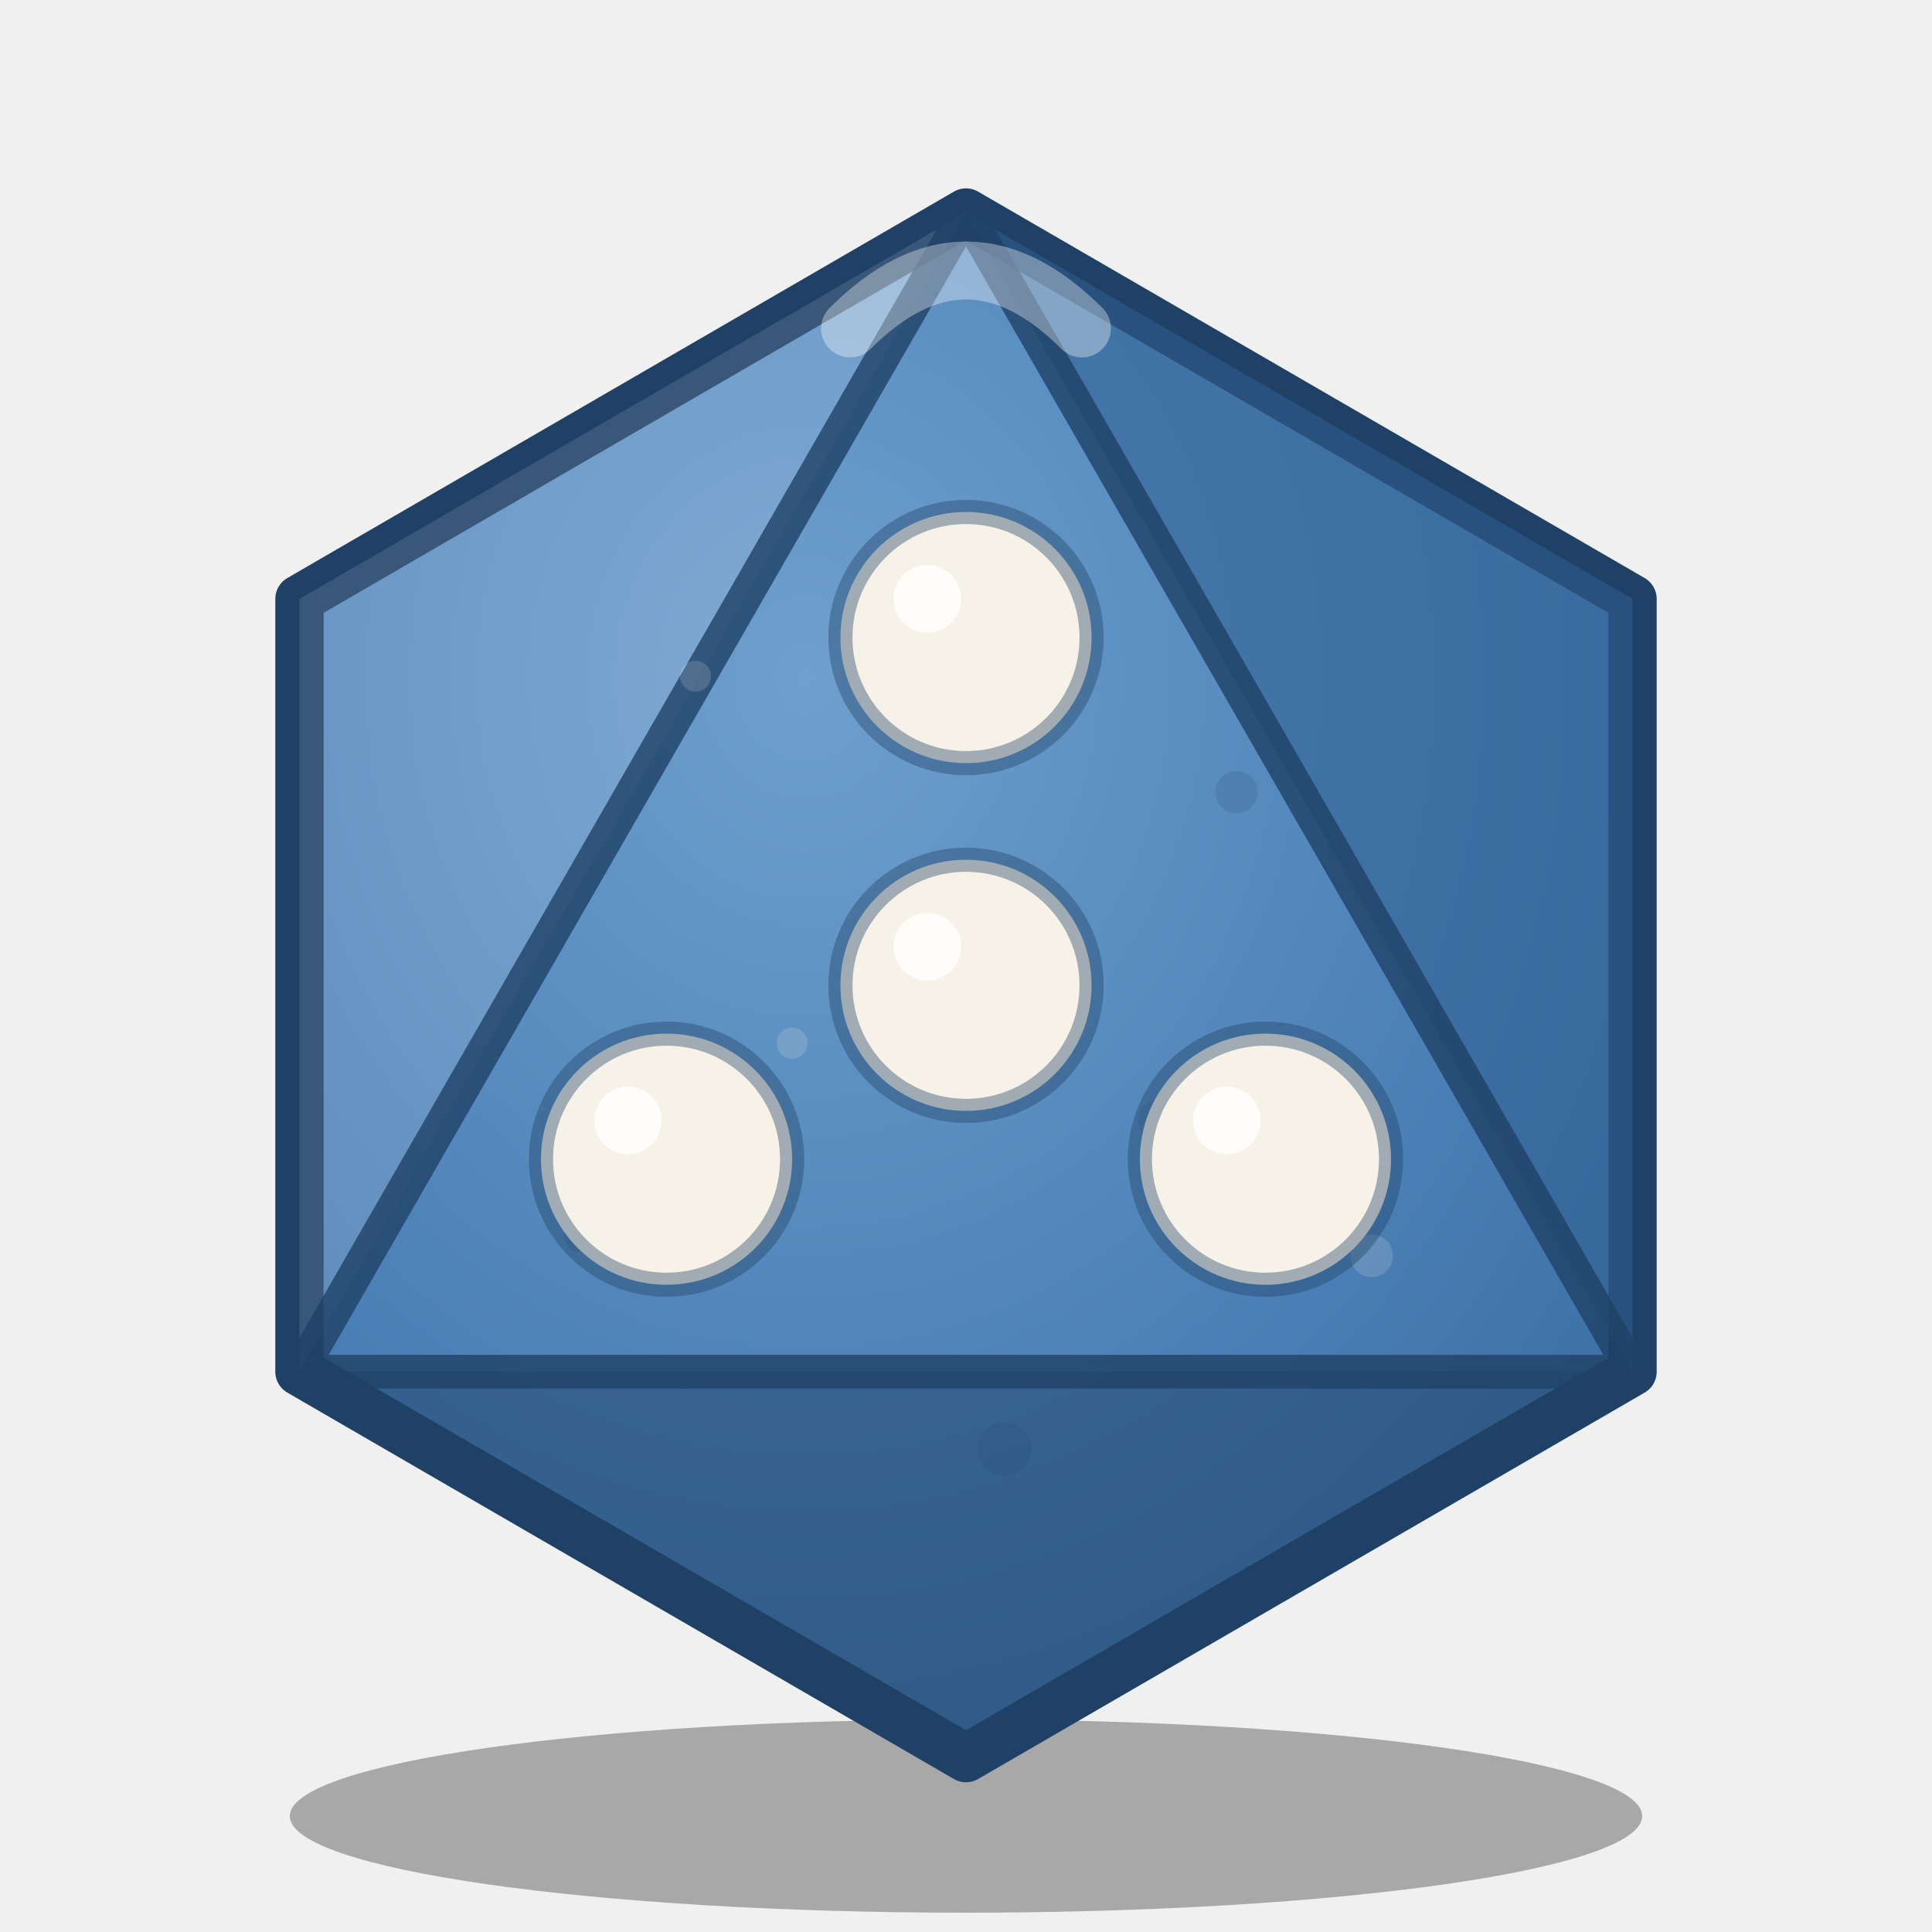
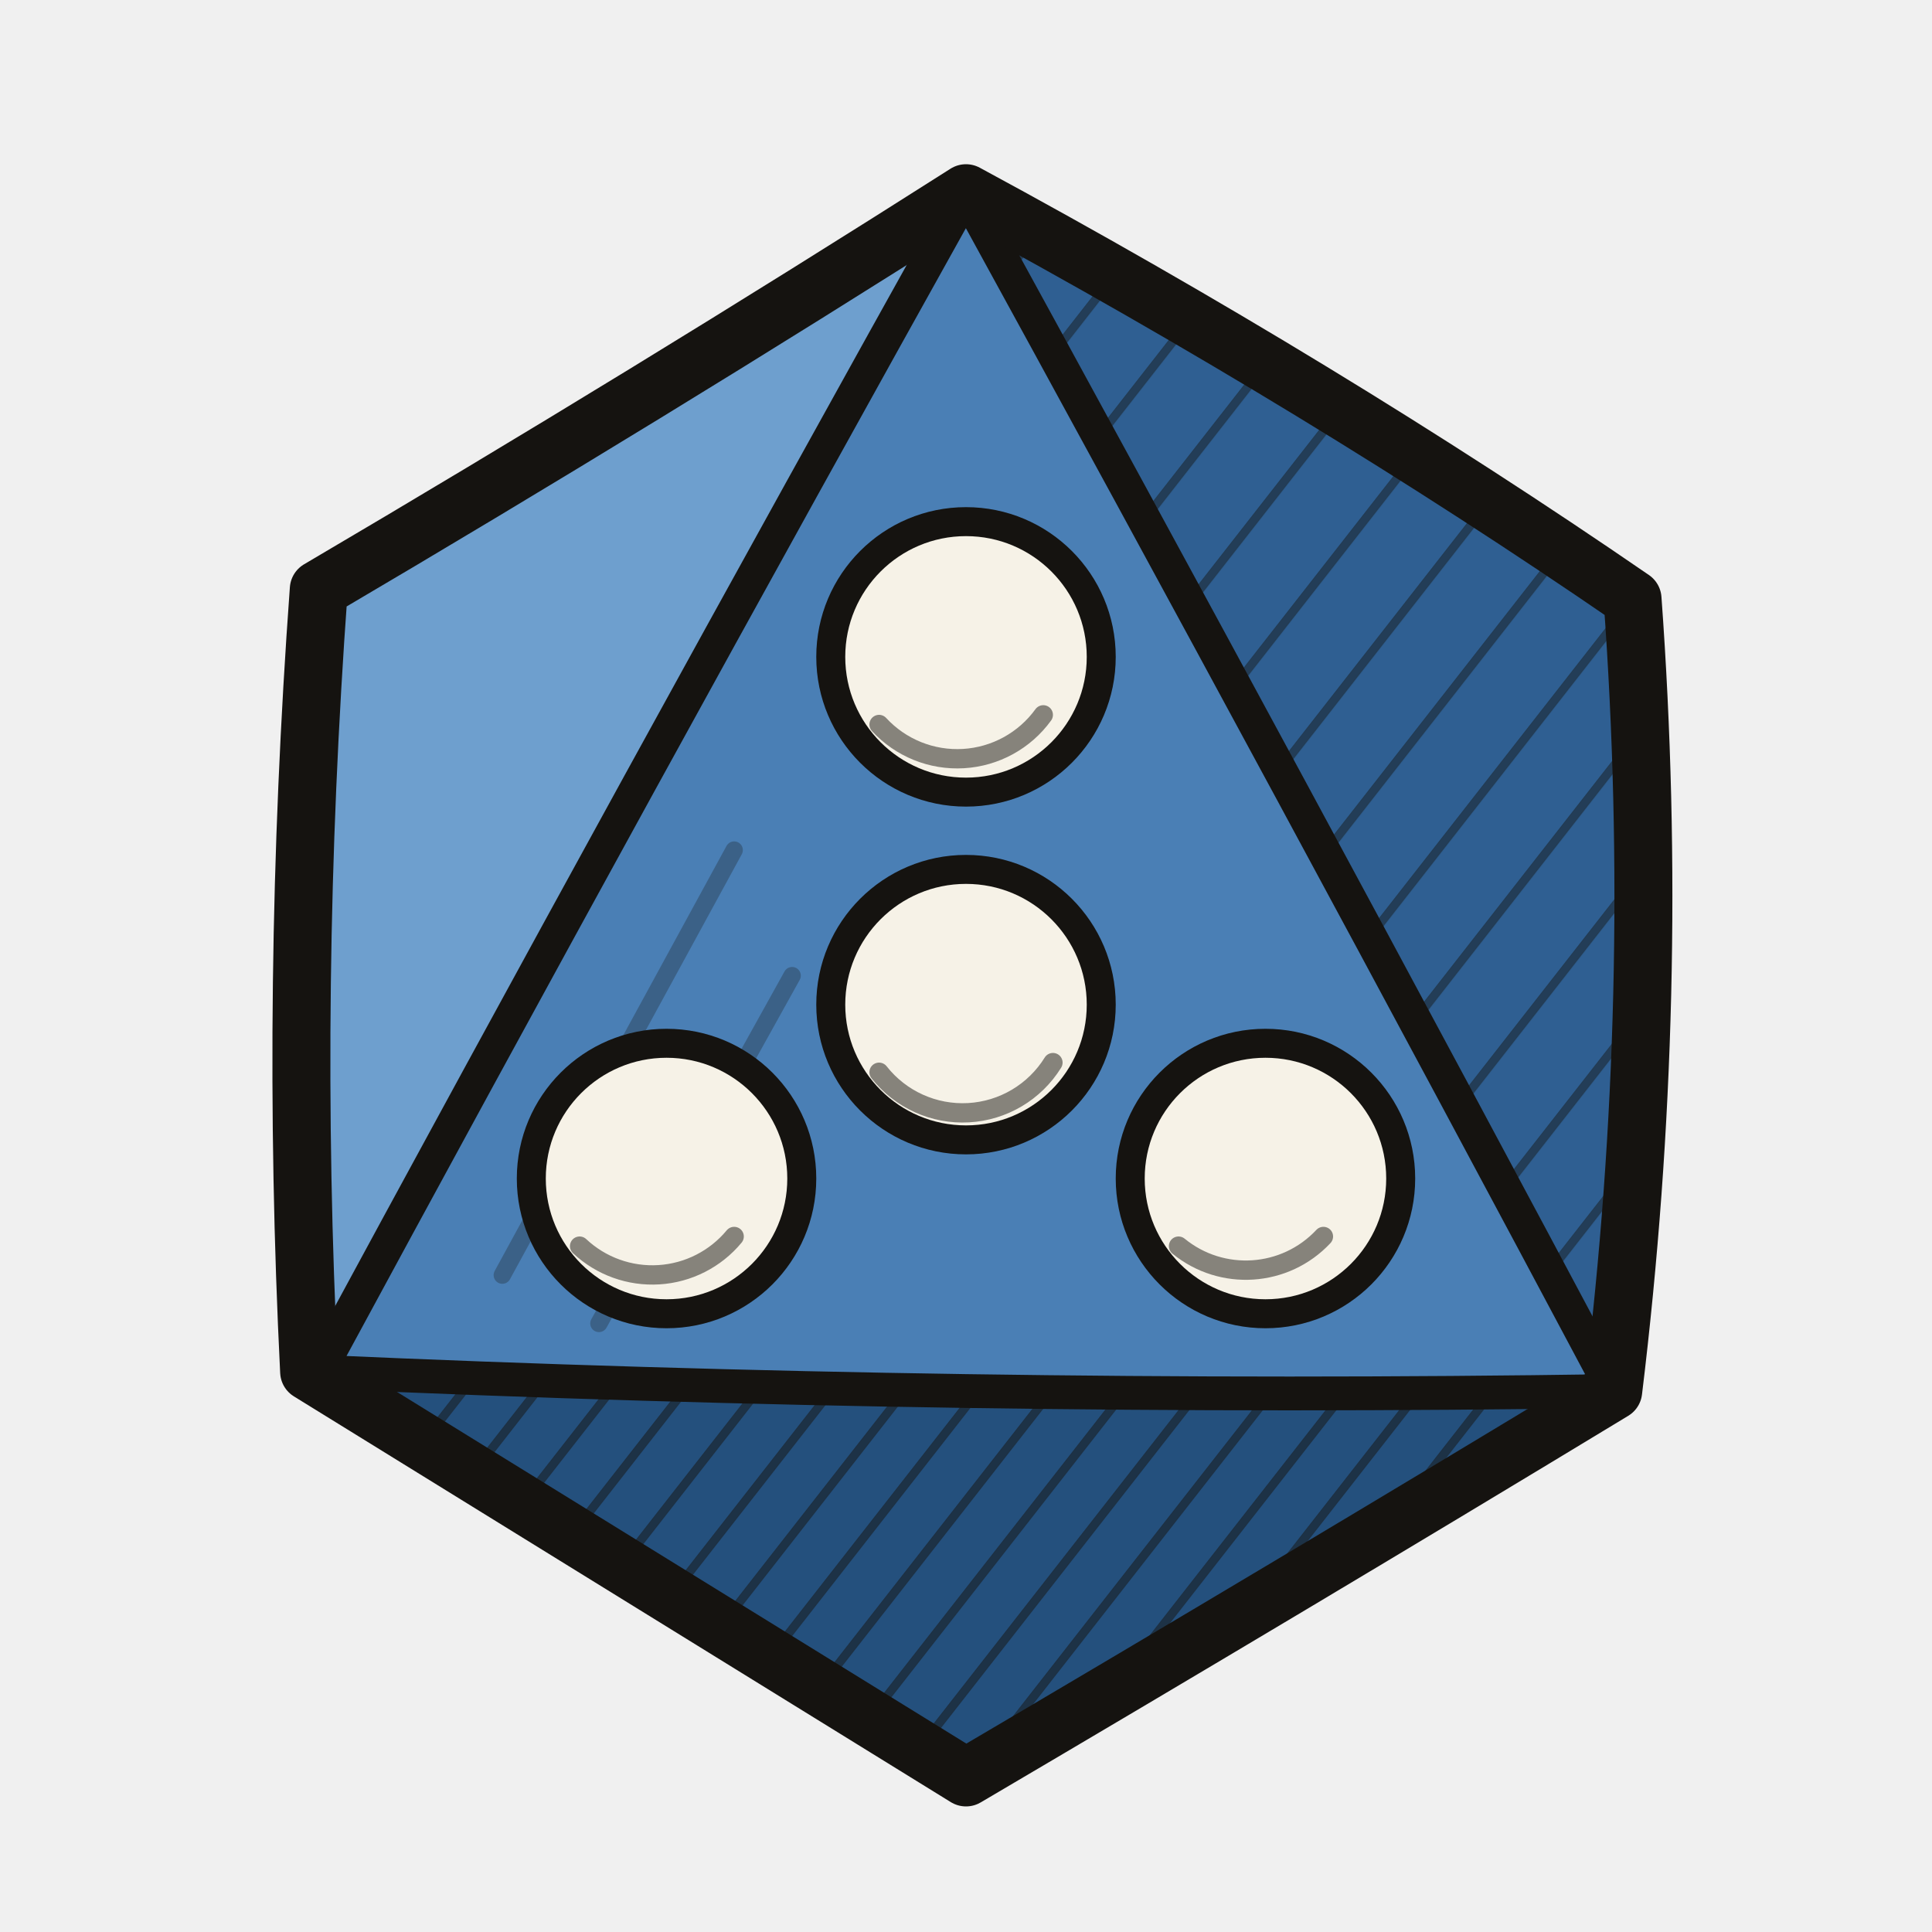
<svg xmlns="http://www.w3.org/2000/svg" viewBox="0 0 200 200">
  <defs>
-     <radialGradient id="body" cx="0.38" cy="0.3" r="1">
-       <stop offset="0%" stop-color="#6e9fce" />
-       <stop offset="55%" stop-color="#4a7fb5" />
-       <stop offset="100%" stop-color="#2f5f92" />
-     </radialGradient>
+     <pattern id="hatch" width="9" height="9" patternUnits="userSpaceOnUse" patternTransform="rotate(38)">
+       <line x1="0" y1="0" x2="0" y2="9" stroke="#151310" stroke-width="1.8" opacity="0.45" />
+     </pattern>
+     <pattern id="hatchDeep" width="6" height="6" patternUnits="userSpaceOnUse" patternTransform="rotate(38)">
+       <line x1="0" y1="0" x2="0" y2="6" stroke="#151310" stroke-width="1.8" opacity="0.5" />
+     </pattern>
  </defs>
-   <ellipse cx="100" cy="188" rx="70" ry="10" fill="#000000" opacity="0.3" />
-   <path d="M 100 22 L 169 62 L 169 142 L 100 182 L 31 142 L 31 62 Z" fill="url(#body)" stroke="#1f4166" stroke-width="5" stroke-linejoin="round" />
-   <path d="M 100 22 L 31 62 L 31 142 Z" fill="#ffffff" opacity="0.12" />
-   <path d="M 100 22 L 169 62 L 169 142 Z" fill="#2f5f92" opacity="0.55" />
-   <path d="M 31 142 L 100 182 L 169 142 Z" fill="#1f4166" opacity="0.5" />
-   <path d="M 100 22 L 169 142 L 31 142 Z" fill="none" stroke="#1f4166" stroke-width="3.5" opacity="0.8" stroke-linejoin="round" />
-   <path d="M 88 34 Q 100 22 112 34" stroke="#ffffff" stroke-width="6" opacity="0.35" fill="none" stroke-linecap="round" />
-   <circle cx="72" cy="70" r="1.6" fill="#f6f2e7" opacity="0.16" />
-   <circle cx="128" cy="82" r="2.2" fill="#1f4166" opacity="0.16" />
-   <circle cx="96" cy="60" r="2.8" fill="#f6f2e7" opacity="0.16" />
-   <circle cx="60" cy="128" r="1.6" fill="#1f4166" opacity="0.16" />
-   <circle cx="142" cy="130" r="2.2" fill="#f6f2e7" opacity="0.16" />
-   <circle cx="104" cy="150" r="2.8" fill="#1f4166" opacity="0.16" />
-   <circle cx="82" cy="108" r="1.6" fill="#f6f2e7" opacity="0.16" />
-   <circle cx="120" cy="116" r="2.2" fill="#1f4166" opacity="0.16" />
-   <circle cx="100" cy="102" r="13" fill="#f6f2e7" />
-   <circle cx="100" cy="102" r="13" fill="none" stroke="#1f4166" stroke-opacity="0.4" stroke-width="2.5" />
-   <circle cx="96" cy="98" r="3.5" fill="#ffffff" opacity="0.85" />
-   <circle cx="100" cy="66" r="13" fill="#f6f2e7" />
-   <circle cx="100" cy="66" r="13" fill="none" stroke="#1f4166" stroke-opacity="0.4" stroke-width="2.5" />
-   <circle cx="96" cy="62" r="3.5" fill="#ffffff" opacity="0.85" />
-   <circle cx="69" cy="120" r="13" fill="#f6f2e7" />
-   <circle cx="69" cy="120" r="13" fill="none" stroke="#1f4166" stroke-opacity="0.4" stroke-width="2.5" />
-   <circle cx="65" cy="116" r="3.5" fill="#ffffff" opacity="0.85" />
-   <circle cx="131" cy="120" r="13" fill="#f6f2e7" />
-   <circle cx="131" cy="120" r="13" fill="none" stroke="#1f4166" stroke-opacity="0.4" stroke-width="2.5" />
-   <circle cx="127" cy="116" r="3.5" fill="#ffffff" opacity="0.85" />
+   <path d="M 100 20   Q 137 40 169 62   Q 172 103 167 144   Q 134 164 100 184   Q 66 163 32 142   Q 30 102 33 61   Q 67 41 100 20 Z" fill="#4a7fb5" />
+   <path d="M 100 20 Q 67 41 33 61 L 32 142 Q 66 81 100 20 Z" fill="#6e9fce" />
+   <path d="M 100 20 Q 137 40 169 62 L 167 144 Q 134 82 100 20 Z" fill="#2f5f92" />
+   <path d="M 100 20 Q 137 40 169 62 L 167 144 Q 134 82 100 20 Z" fill="url(#hatch)" />
+   <path d="M 33 142 Q 100 145 167 144 L 100 184 Z" fill="#24507d" />
+   <path d="M 33 142 Q 100 145 167 144 L 100 184 Z" fill="url(#hatchDeep)" />
+   <path d="M 100 20 Q 134 82 167 144 Q 100 145 33 142 Q 66 81 100 20 Z" fill="#4a7fb5" />
+   <path d="M 52 132 q 12 -22 24 -44 M 62 137 q 10 -18 20 -36" stroke="#151310" stroke-width="1.8" opacity="0.28" fill="none" stroke-linecap="round" />
+   <path d="M 100 20 Q 134 82 167 144 Q 100 145 33 142 Q 66 81 100 20 Z" fill="none" stroke="#151310" stroke-width="3.5" stroke-linejoin="round" />
+   <path d="M 100 20   Q 137 40 169 62   Q 172 103 167 144   Q 134 164 100 184   Q 66 163 32 142   Q 30 102 33 61   Q 67 41 100 20 Z" fill="none" stroke="#151310" stroke-width="6" stroke-linejoin="round" />
+   <circle cx="100" cy="104" r="14" fill="#f6f2e7" stroke="#151310" stroke-width="3" />
+   <path d="M 91 111 a 11 11 0 0 0 18 -1" fill="none" stroke="#151310" stroke-width="2" opacity="0.5" stroke-linecap="round" />
+   <circle cx="100" cy="68" r="14" fill="#f6f2e7" stroke="#151310" stroke-width="3" />
+   <path d="M 91 75 a 11 11 0 0 0 17 -1" fill="none" stroke="#151310" stroke-width="2" opacity="0.5" stroke-linecap="round" />
+   <circle cx="69" cy="122" r="14" fill="#f6f2e7" stroke="#151310" stroke-width="3" />
+   <path d="M 60 129 a 11 11 0 0 0 16 -1" fill="none" stroke="#151310" stroke-width="2" opacity="0.5" stroke-linecap="round" />
+   <circle cx="131" cy="122" r="14" fill="#f6f2e7" stroke="#151310" stroke-width="3" />
+   <path d="M 122 129 a 11 11 0 0 0 15 -1" fill="none" stroke="#151310" stroke-width="2" opacity="0.5" stroke-linecap="round" />
</svg>
